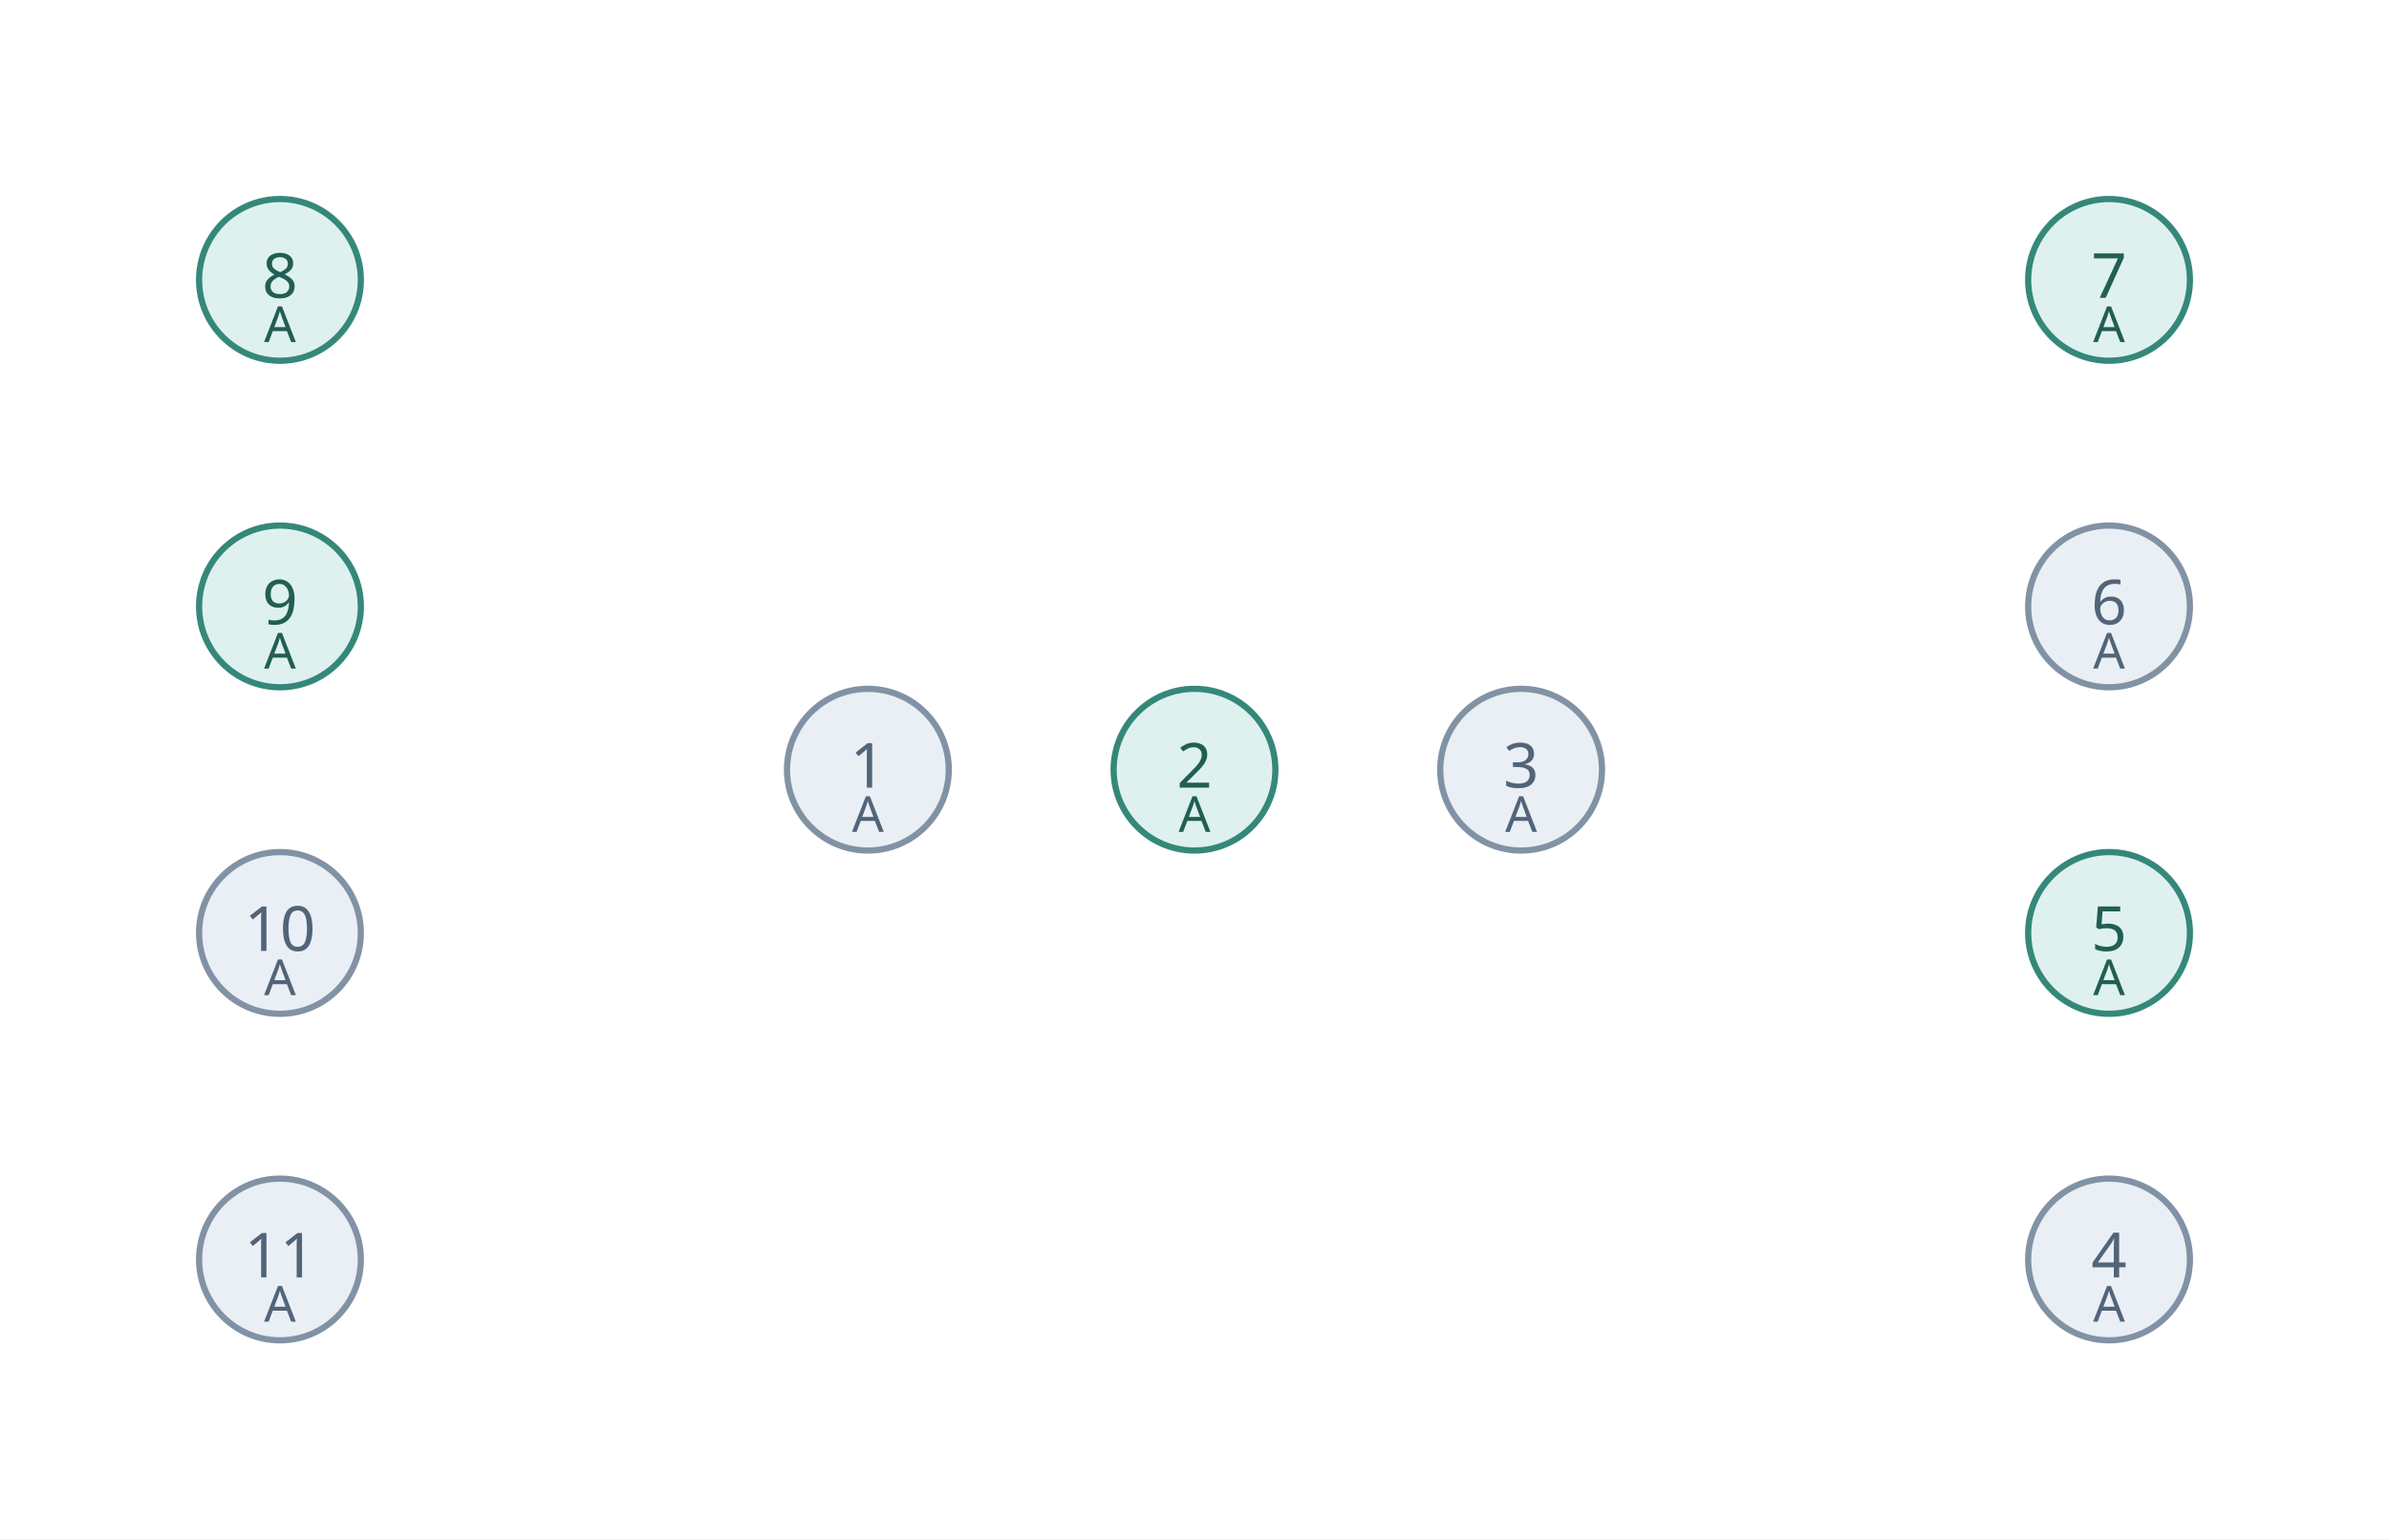
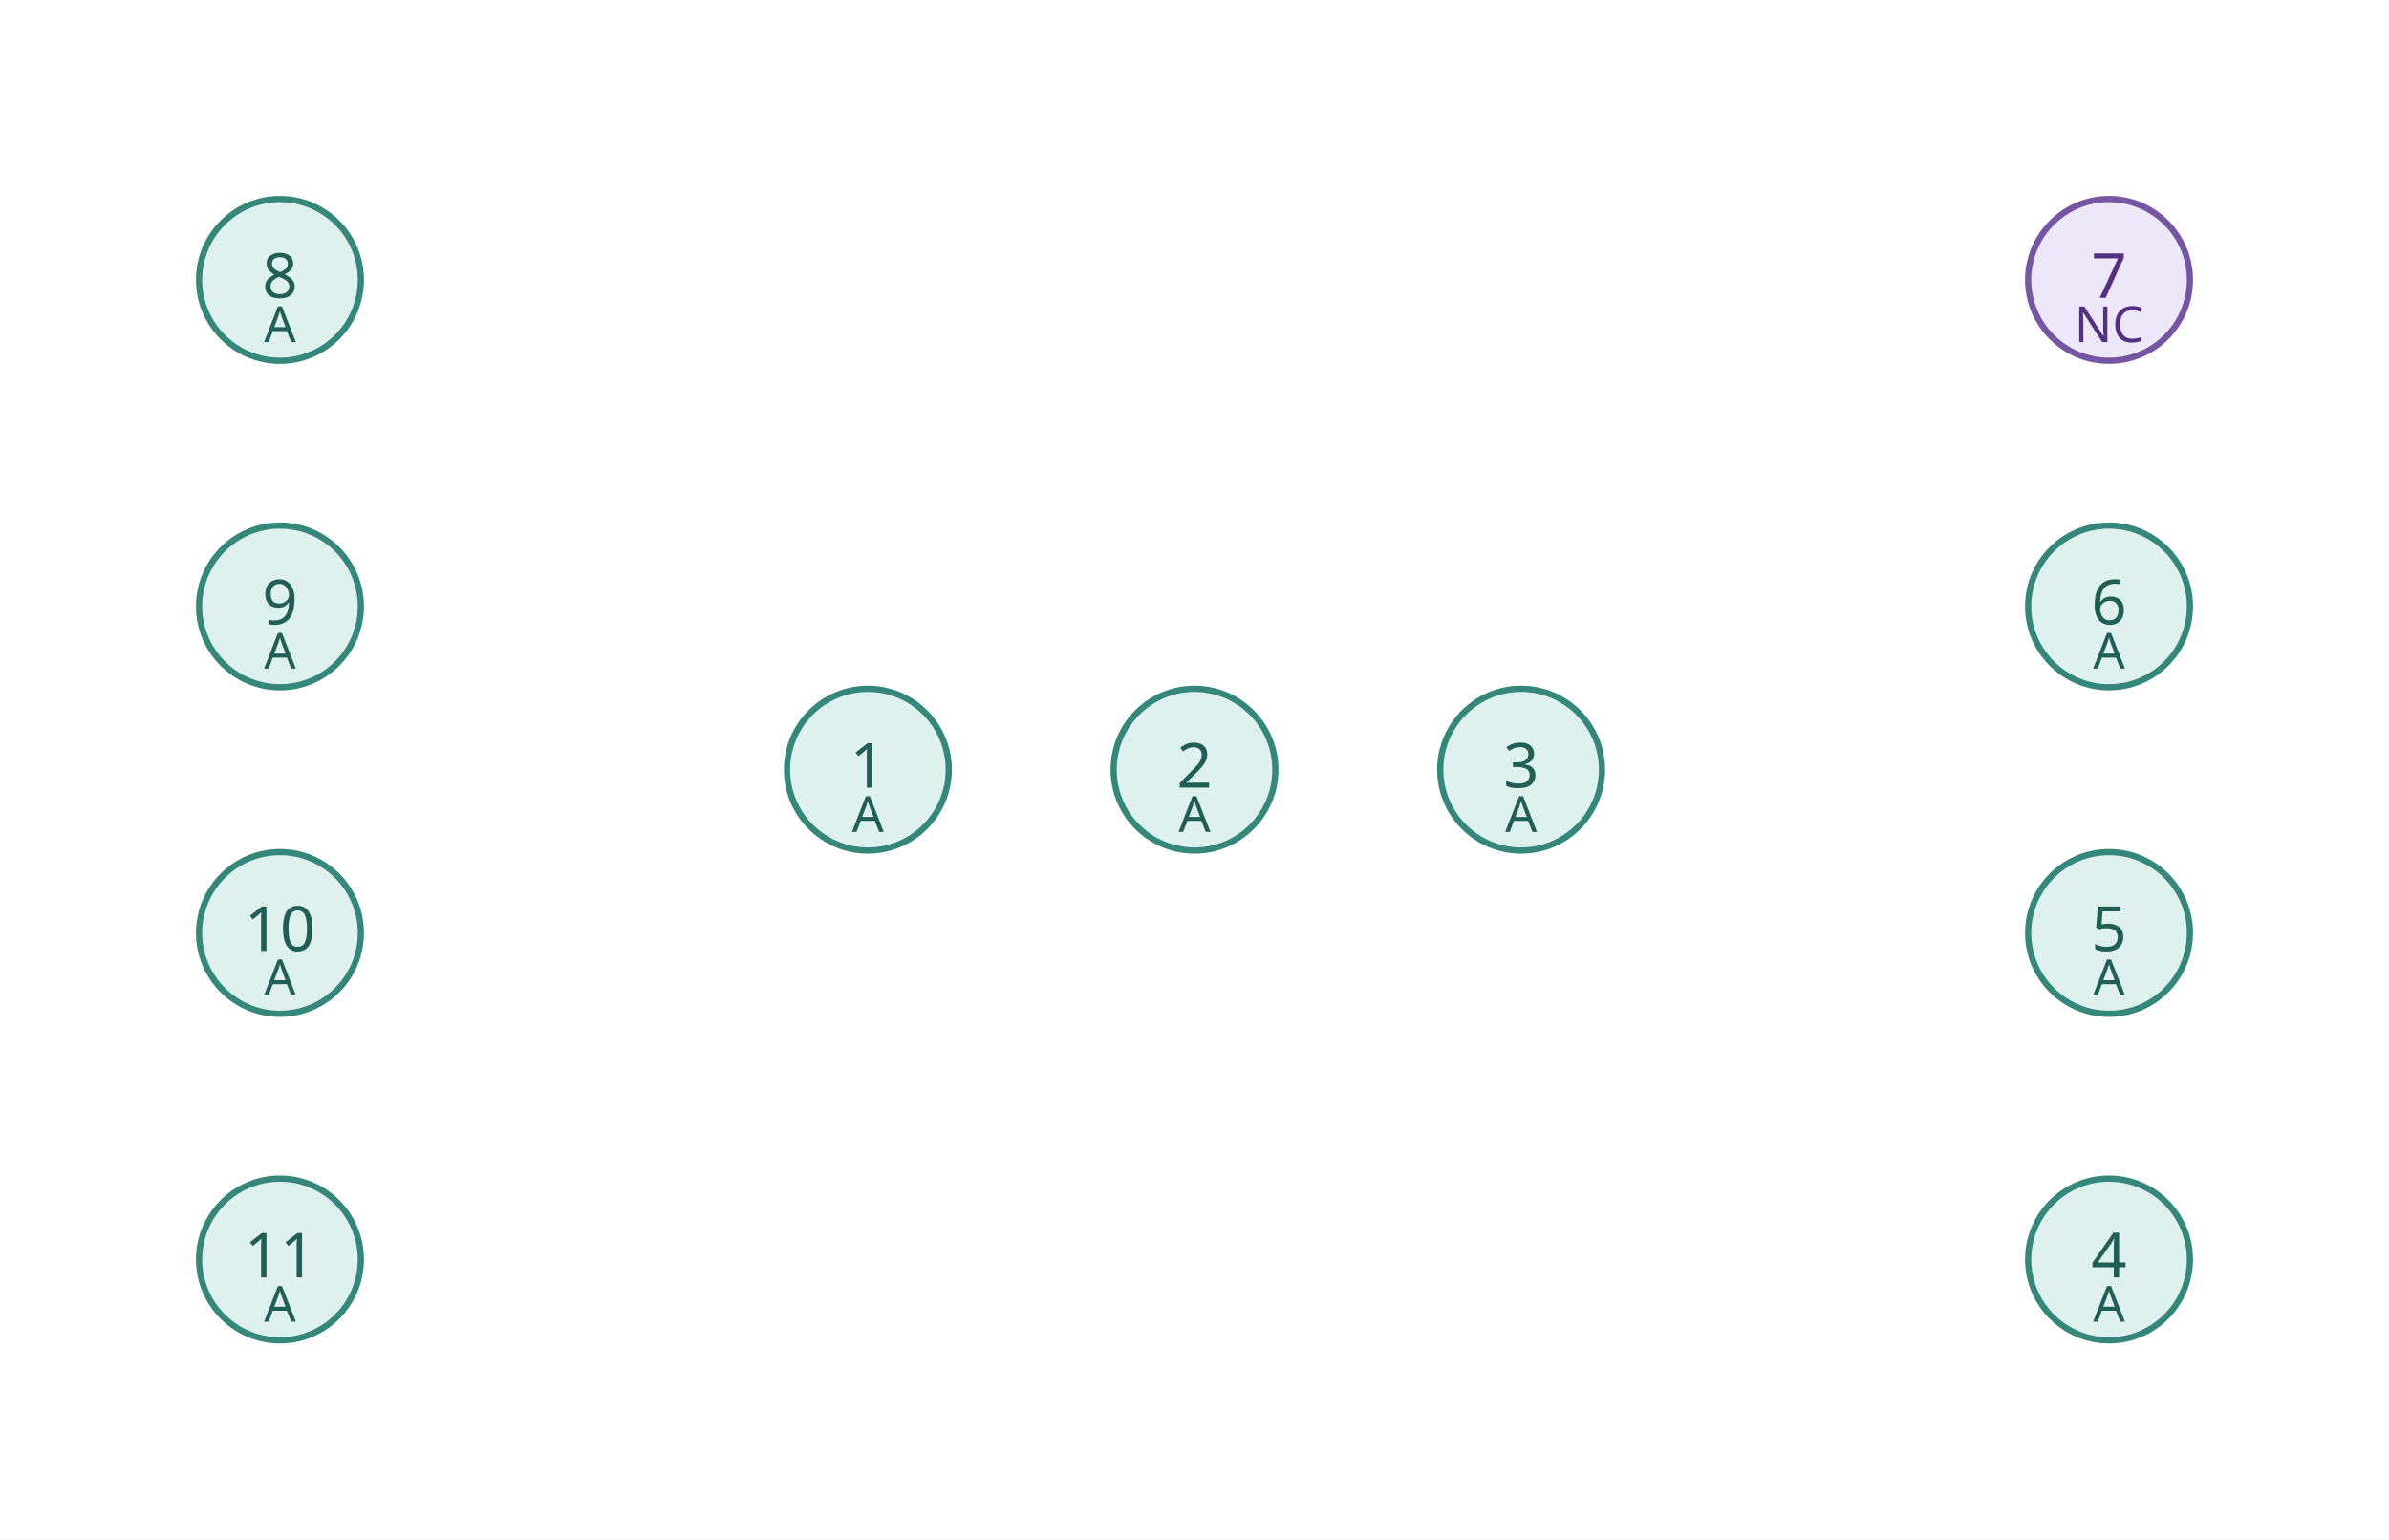
<svg xmlns="http://www.w3.org/2000/svg" viewBox="0 0 384.0 247.5" role="img">
  <rect width="100%" height="100%" fill="white" />
-   <g data-pin-id="U4.1" role="button" tabindex="0" aria-label="U4.1 Assigned · net has opens LINK_12V">
-     <circle cx="139.5" cy="123.75" r="13" fill="#e9eff5" stroke="#8292a5" />
-     <text x="139.5" y="122.75" text-anchor="middle" dominant-baseline="central" font-family="sans-serif" font-size="10" fill="#526478">1</text>
-     <text x="139.5" y="133.75" text-anchor="middle" font-family="sans-serif" font-size="8" fill="#526478">A</text>
+   <g data-pin-id="U4.1" role="button" tabindex="0" aria-label="U4.1 Assigned · net connected LINK_12V">
+     <circle cx="139.5" cy="123.75" r="13" fill="#def1ee" stroke="#358879" />
+     <text x="139.5" y="122.75" text-anchor="middle" dominant-baseline="central" font-family="sans-serif" font-size="10" fill="#215e53">1</text>
+     <text x="139.5" y="133.75" text-anchor="middle" font-family="sans-serif" font-size="8" fill="#215e53">A</text>
  </g>
-   <g data-pin-id="U4.10" role="button" tabindex="0" aria-label="U4.10 Assigned · net has opens LINK_12V">
-     <circle cx="45.0" cy="150.0" r="13" fill="#e9eff5" stroke="#8292a5" />
-     <text x="45.0" y="149.0" text-anchor="middle" dominant-baseline="central" font-family="sans-serif" font-size="10" fill="#526478">10</text>
-     <text x="45.0" y="160.0" text-anchor="middle" font-family="sans-serif" font-size="8" fill="#526478">A</text>
+   <g data-pin-id="U4.10" role="button" tabindex="0" aria-label="U4.10 Assigned · net connected LINK_12V">
+     <circle cx="45.0" cy="150.0" r="13" fill="#def1ee" stroke="#358879" />
+     <text x="45.0" y="149.0" text-anchor="middle" dominant-baseline="central" font-family="sans-serif" font-size="10" fill="#215e53">10</text>
+     <text x="45.0" y="160.0" text-anchor="middle" font-family="sans-serif" font-size="8" fill="#215e53">A</text>
  </g>
-   <g data-pin-id="U4.11" role="button" tabindex="0" aria-label="U4.11 Assigned · net has opens GND">
-     <circle cx="45.0" cy="202.5" r="13" fill="#e9eff5" stroke="#8292a5" />
-     <text x="45.0" y="201.5" text-anchor="middle" dominant-baseline="central" font-family="sans-serif" font-size="10" fill="#526478">11</text>
-     <text x="45.0" y="212.5" text-anchor="middle" font-family="sans-serif" font-size="8" fill="#526478">A</text>
+   <g data-pin-id="U4.11" role="button" tabindex="0" aria-label="U4.11 Assigned · net connected GND">
+     <circle cx="45.0" cy="202.5" r="13" fill="#def1ee" stroke="#358879" />
+     <text x="45.0" y="201.5" text-anchor="middle" dominant-baseline="central" font-family="sans-serif" font-size="10" fill="#215e53">11</text>
+     <text x="45.0" y="212.5" text-anchor="middle" font-family="sans-serif" font-size="8" fill="#215e53">A</text>
  </g>
  <g data-pin-id="U4.2" role="button" tabindex="0" aria-label="U4.2 Assigned · net connected SW_CFG">
    <circle cx="192.0" cy="123.75" r="13" fill="#def1ee" stroke="#358879" />
    <text x="192.0" y="122.75" text-anchor="middle" dominant-baseline="central" font-family="sans-serif" font-size="10" fill="#215e53">2</text>
    <text x="192.0" y="133.75" text-anchor="middle" font-family="sans-serif" font-size="8" fill="#215e53">A</text>
  </g>
-   <g data-pin-id="U4.3" role="button" tabindex="0" aria-label="U4.3 Assigned · net has opens GND">
-     <circle cx="244.5" cy="123.75" r="13" fill="#e9eff5" stroke="#8292a5" />
-     <text x="244.5" y="122.75" text-anchor="middle" dominant-baseline="central" font-family="sans-serif" font-size="10" fill="#526478">3</text>
-     <text x="244.5" y="133.75" text-anchor="middle" font-family="sans-serif" font-size="8" fill="#526478">A</text>
+   <g data-pin-id="U4.3" role="button" tabindex="0" aria-label="U4.3 Assigned · net connected GND">
+     <circle cx="244.5" cy="123.75" r="13" fill="#def1ee" stroke="#358879" />
+     <text x="244.5" y="122.75" text-anchor="middle" dominant-baseline="central" font-family="sans-serif" font-size="10" fill="#215e53">3</text>
+     <text x="244.5" y="133.75" text-anchor="middle" font-family="sans-serif" font-size="8" fill="#215e53">A</text>
  </g>
-   <g data-pin-id="U4.4" role="button" tabindex="0" aria-label="U4.4 Assigned · net has opens GND">
-     <circle cx="339.0" cy="202.5" r="13" fill="#e9eff5" stroke="#8292a5" />
-     <text x="339.0" y="201.5" text-anchor="middle" dominant-baseline="central" font-family="sans-serif" font-size="10" fill="#526478">4</text>
-     <text x="339.0" y="212.5" text-anchor="middle" font-family="sans-serif" font-size="8" fill="#526478">A</text>
+   <g data-pin-id="U4.4" role="button" tabindex="0" aria-label="U4.4 Assigned · net connected GND">
+     <circle cx="339.0" cy="202.5" r="13" fill="#def1ee" stroke="#358879" />
+     <text x="339.0" y="201.5" text-anchor="middle" dominant-baseline="central" font-family="sans-serif" font-size="10" fill="#215e53">4</text>
+     <text x="339.0" y="212.5" text-anchor="middle" font-family="sans-serif" font-size="8" fill="#215e53">A</text>
  </g>
  <g data-pin-id="U4.5" role="button" tabindex="0" aria-label="U4.5 Assigned · net connected FB_CFG">
    <circle cx="339.0" cy="150.0" r="13" fill="#def1ee" stroke="#358879" />
    <text x="339.0" y="149.0" text-anchor="middle" dominant-baseline="central" font-family="sans-serif" font-size="10" fill="#215e53">5</text>
    <text x="339.0" y="160.0" text-anchor="middle" font-family="sans-serif" font-size="8" fill="#215e53">A</text>
  </g>
-   <g data-pin-id="U4.6" role="button" tabindex="0" aria-label="U4.6 Assigned · net has opens VCC_LINK_2V5">
-     <circle cx="339.0" cy="97.5" r="13" fill="#e9eff5" stroke="#8292a5" />
-     <text x="339.0" y="96.5" text-anchor="middle" dominant-baseline="central" font-family="sans-serif" font-size="10" fill="#526478">6</text>
-     <text x="339.0" y="107.5" text-anchor="middle" font-family="sans-serif" font-size="8" fill="#526478">A</text>
+   <g data-pin-id="U4.6" role="button" tabindex="0" aria-label="U4.6 Assigned · net connected VCC_LINK_2V5">
+     <circle cx="339.0" cy="97.5" r="13" fill="#def1ee" stroke="#358879" />
+     <text x="339.0" y="96.5" text-anchor="middle" dominant-baseline="central" font-family="sans-serif" font-size="10" fill="#215e53">6</text>
+     <text x="339.0" y="107.5" text-anchor="middle" font-family="sans-serif" font-size="8" fill="#215e53">A</text>
  </g>
-   <g data-pin-id="U4.7" role="button" tabindex="0" aria-label="U4.7 Assigned · net connected PGOOD_IO">
-     <circle cx="339.0" cy="45.0" r="13" fill="#def1ee" stroke="#358879" />
-     <text x="339.0" y="44.0" text-anchor="middle" dominant-baseline="central" font-family="sans-serif" font-size="10" fill="#215e53">7</text>
-     <text x="339.0" y="55.0" text-anchor="middle" font-family="sans-serif" font-size="8" fill="#215e53">A</text>
+   <g data-pin-id="U4.7" role="button" tabindex="0" aria-label="U4.7 Unused · intentional NC No net">
+     <circle cx="339.0" cy="45.0" r="13" fill="#ede8f9" stroke="#7656a3" />
+     <text x="339.0" y="44.0" text-anchor="middle" dominant-baseline="central" font-family="sans-serif" font-size="10" fill="#543080">7</text>
+     <text x="339.0" y="55.0" text-anchor="middle" font-family="sans-serif" font-size="8" fill="#543080">NC</text>
  </g>
  <g data-pin-id="U4.8" role="button" tabindex="0" aria-label="U4.8 Assigned · net connected PG_AUX">
    <circle cx="45.0" cy="45.0" r="13" fill="#def1ee" stroke="#358879" />
    <text x="45.0" y="44.0" text-anchor="middle" dominant-baseline="central" font-family="sans-serif" font-size="10" fill="#215e53">8</text>
    <text x="45.0" y="55.0" text-anchor="middle" font-family="sans-serif" font-size="8" fill="#215e53">A</text>
  </g>
  <g data-pin-id="U4.9" role="button" tabindex="0" aria-label="U4.9 Assigned · net connected SS_CFG">
    <circle cx="45.0" cy="97.5" r="13" fill="#def1ee" stroke="#358879" />
    <text x="45.0" y="96.5" text-anchor="middle" dominant-baseline="central" font-family="sans-serif" font-size="10" fill="#215e53">9</text>
    <text x="45.0" y="107.5" text-anchor="middle" font-family="sans-serif" font-size="8" fill="#215e53">A</text>
  </g>
</svg>
